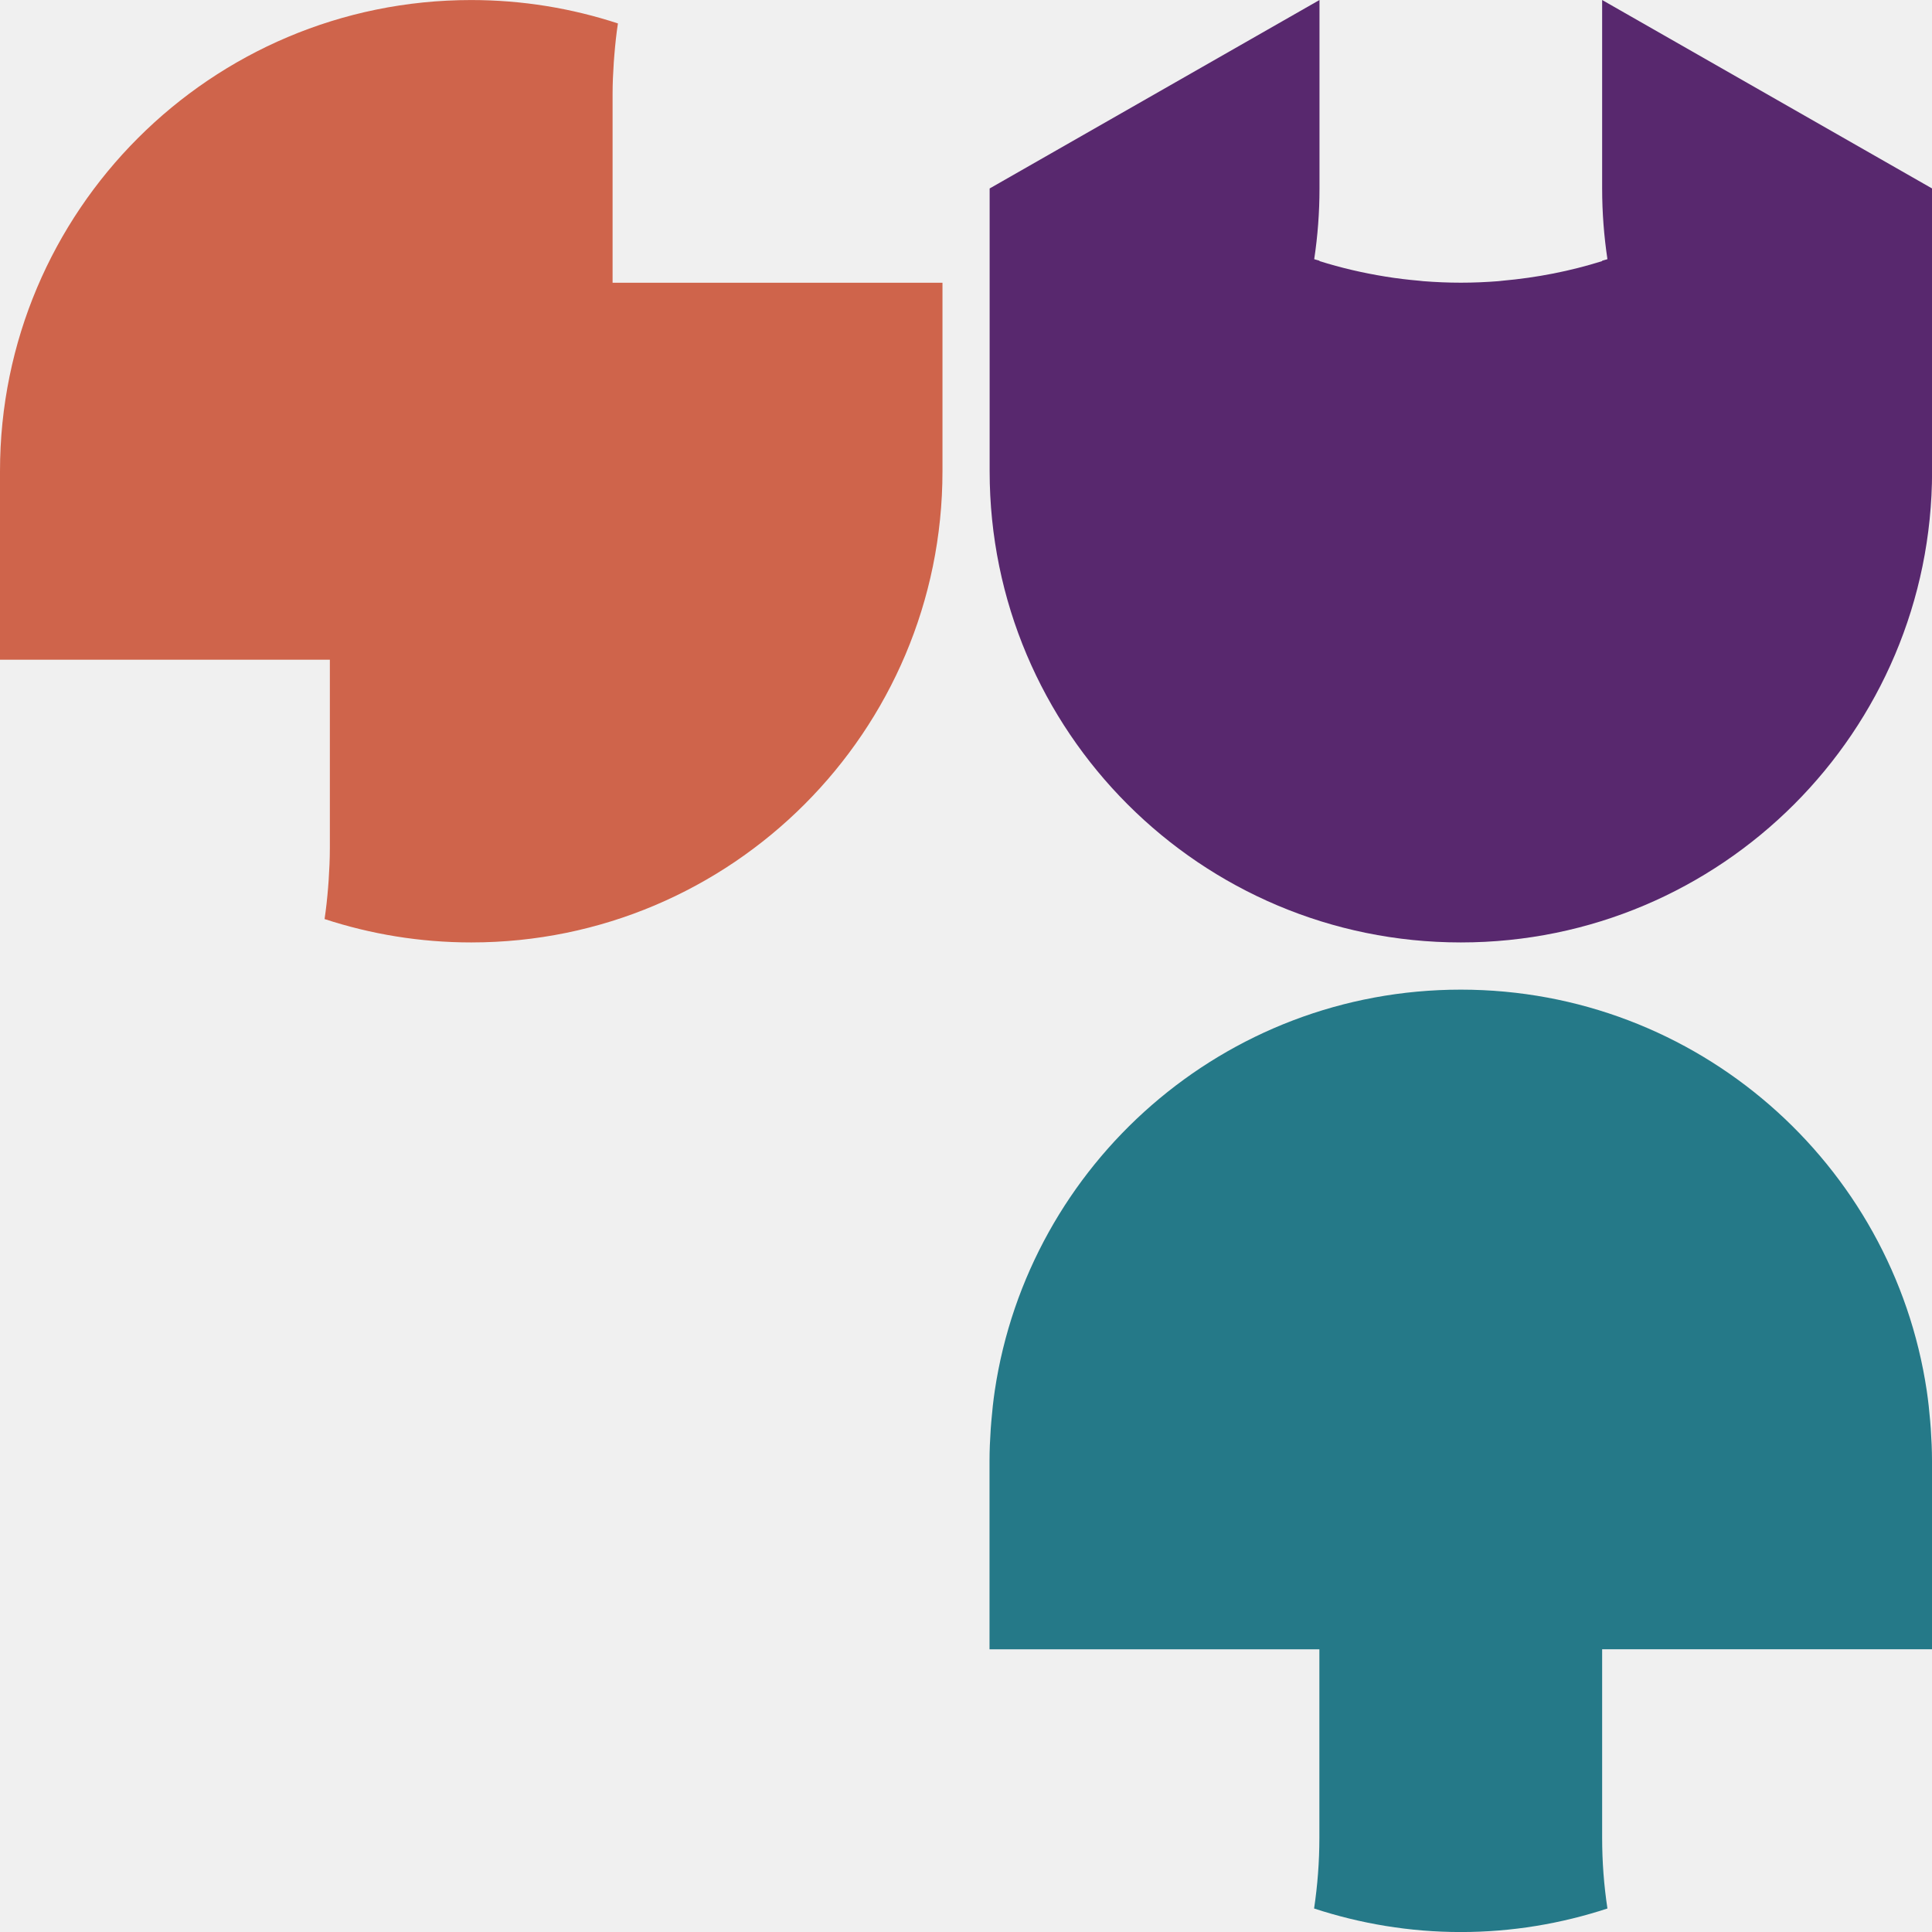
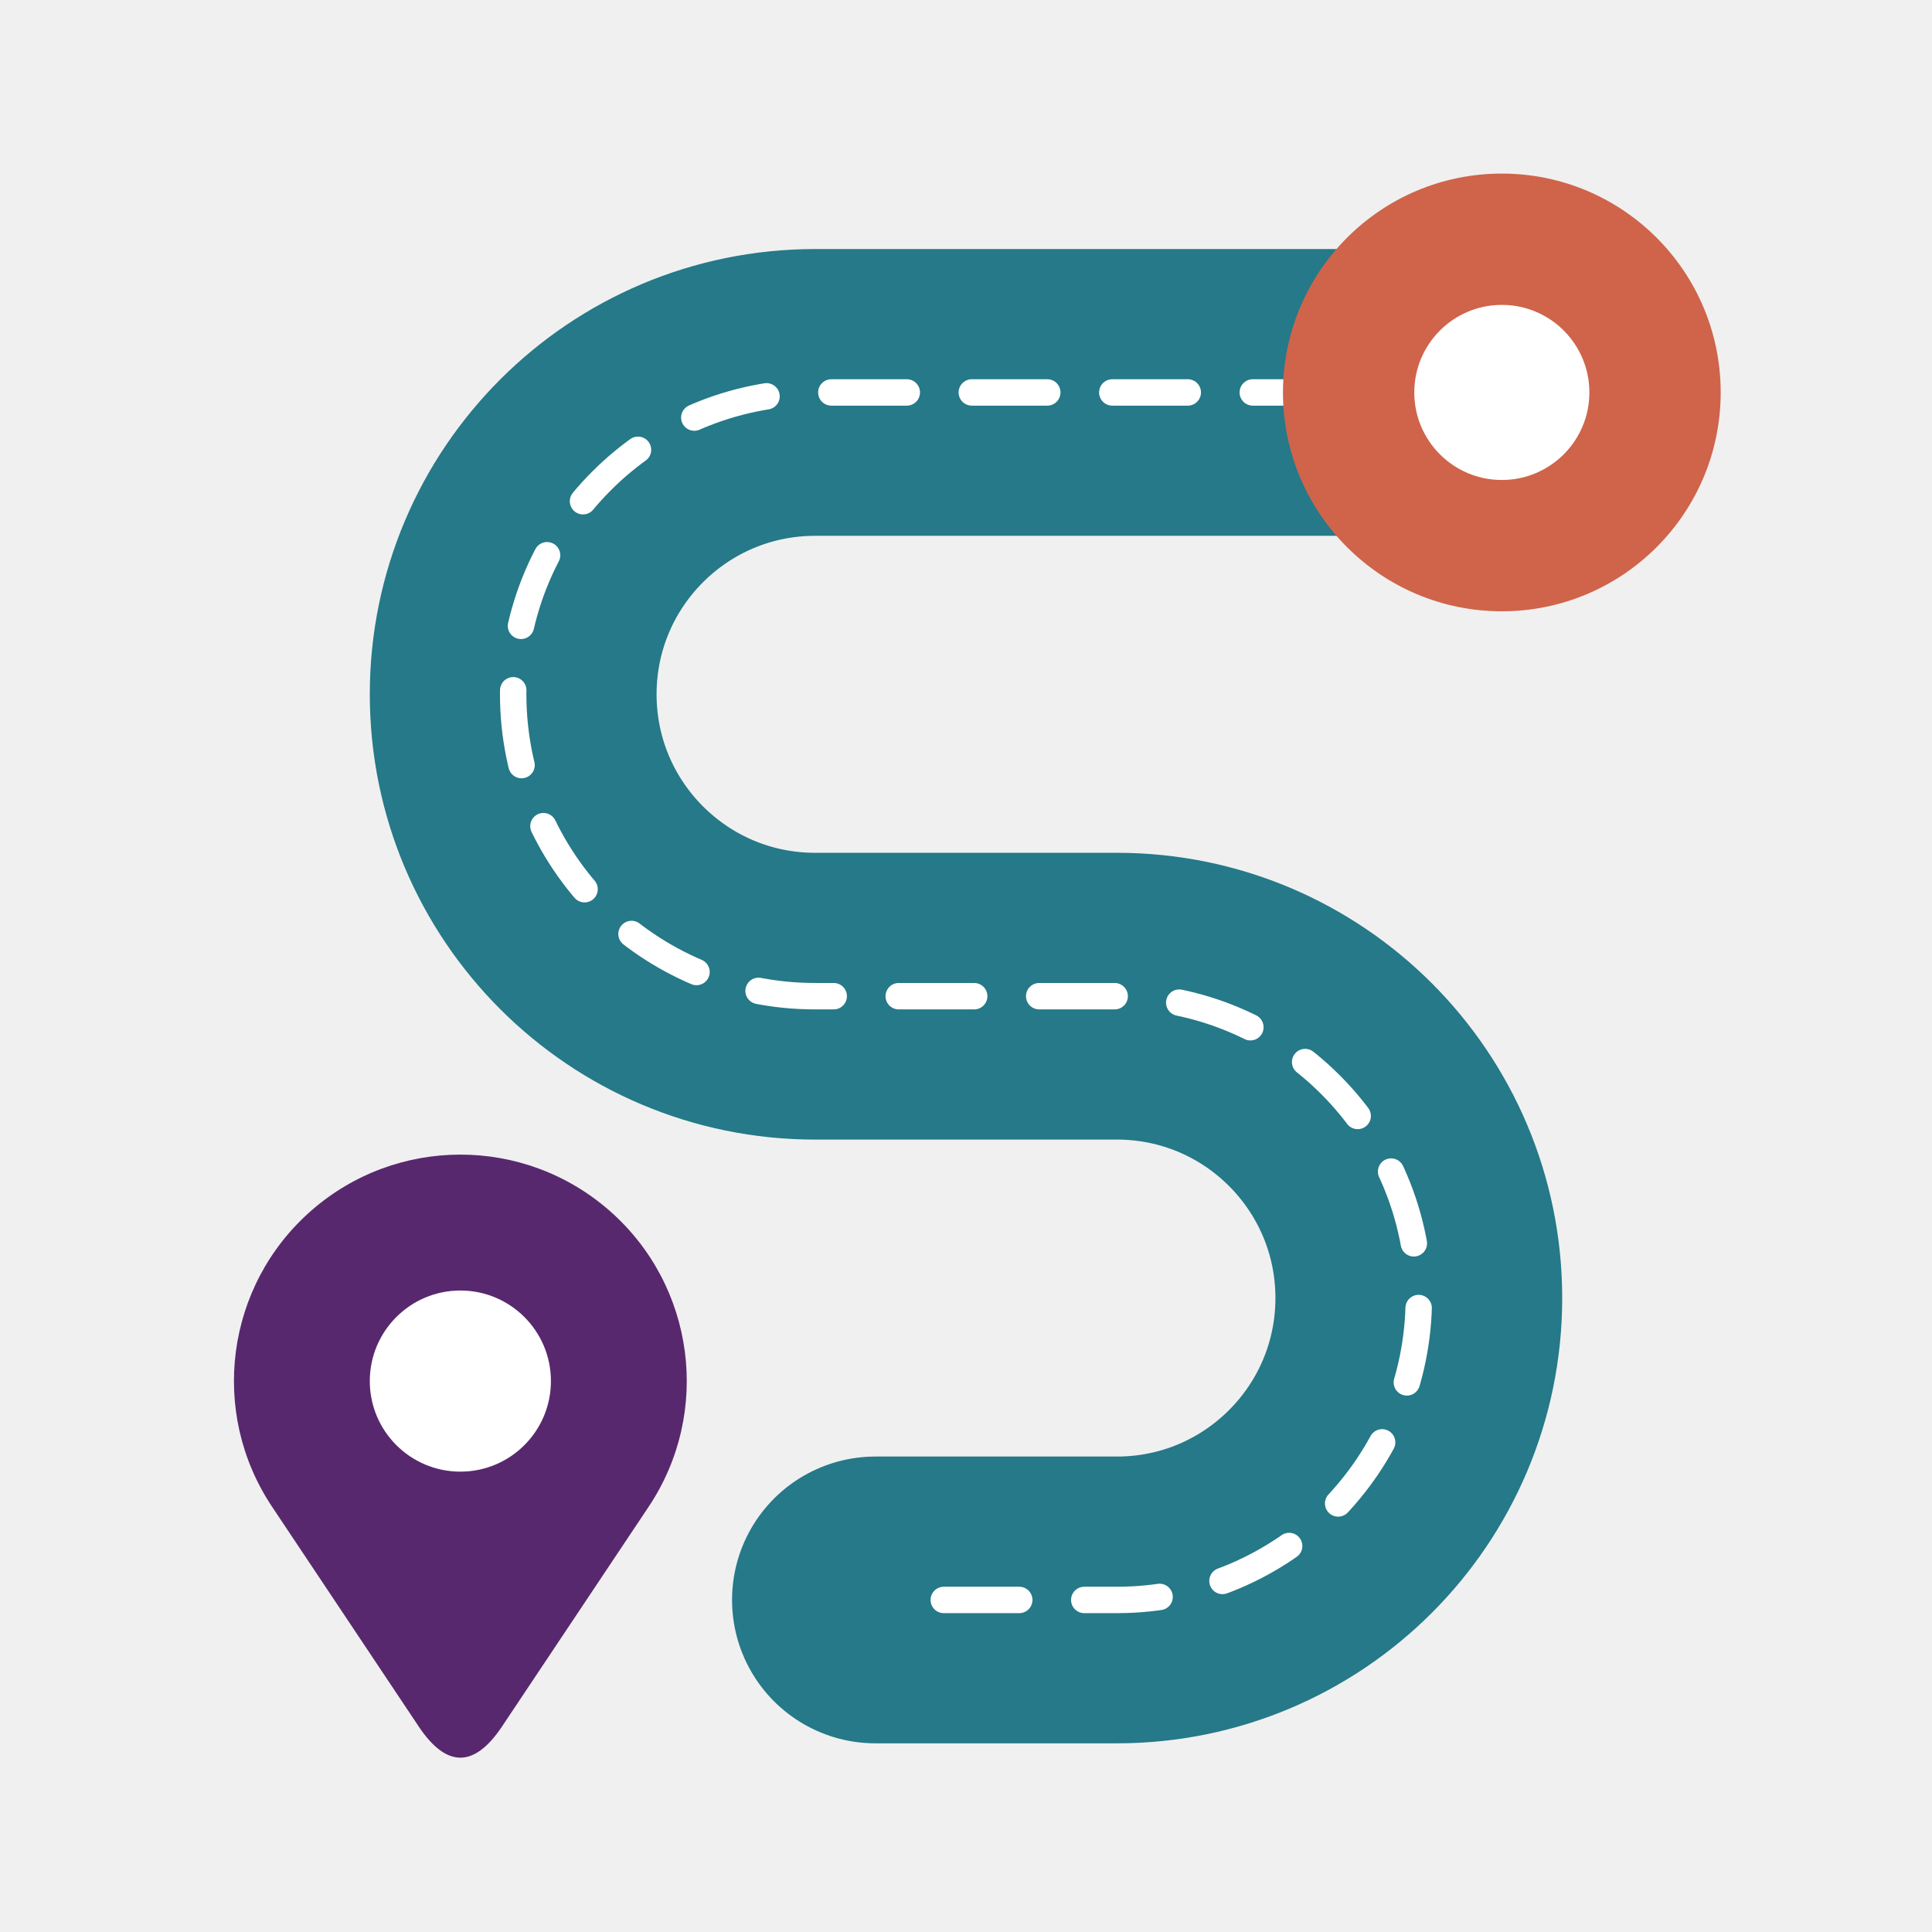
- <svg xmlns="http://www.w3.org/2000/svg" id="Layer_2" data-name="Layer 2" viewBox="0 0 493.17 493.17">
-   <defs>
-     <style>
-       .cls-1 {
-         fill: #cf644b;
-       }
- 
-       .cls-2 {
-         fill: #58286e;
-       }
- 
-       .cls-3 {
-         fill: #257988;
-       }
-     </style>
-   </defs>
-   <path class="cls-2" d="M408.97,5.51v42.6c0,6.14.47,12.16,1.35,18.05-.44.15-.91.25-1.35.39v.1c-8.15,2.56-16.67,4.23-25.46,5.01-.33.03-.66.09-.99.11-3.18.25-6.39.39-9.63.39h0c-3.24,0-6.45-.14-9.62-.39-.34-.03-.67-.09-1-.11-2.89-.25-5.75-.59-8.57-1.05h0c-5.77-.93-11.41-2.24-16.88-3.96v-.1c-.44-.14-.91-.24-1.35-.39.89-5.89,1.35-11.91,1.35-18.05V0l-84.2,48.11v72.17c0,66.43,53.85,120.29,120.28,120.29s120.29-53.86,120.29-120.29V48.11L408.97,0v5.51Z" />
-   <path class="cls-1" d="M216.51,72.17h-60.14V24.02c0-2.74.13-5.45.31-8.15.04-.64.09-1.29.15-1.92.22-2.67.5-5.32.9-7.94,0,0,0-.02,0-.03-11.79-3.86-24.36-5.97-37.44-5.97C53.85,0,0,53.85,0,120.28h0v48.12h84.2v48.11c0,2.77-.13,5.5-.31,8.22-.04.62-.09,1.24-.14,1.87-.22,2.69-.5,5.36-.9,8,11.79,3.86,24.36,5.97,37.44,5.97,66.43,0,120.29-53.85,120.29-120.29v-48.11h-24.06Z" />
-   <path class="cls-3" d="M408.97,469.11v-48.11h84.2v-48.15c0-2.74-.13-5.45-.31-8.15-.04-.64-.09-1.28-.15-1.92-.22-2.62-.5-5.22-.88-7.79-8.65-57.93-58.6-102.37-118.95-102.37s-110.3,44.44-118.95,102.37c-.38,2.57-.66,5.17-.88,7.8-.05.64-.1,1.28-.15,1.92-.18,2.7-.31,5.41-.31,8.15v48.15h84.2v48.11c0,6.14-.47,12.16-1.35,18.05,11.79,3.86,24.36,6.01,37.44,6.01s25.65-2.14,37.44-6.01c-.89-5.89-1.35-11.91-1.35-18.05" />
+ <svg xmlns="http://www.w3.org/2000/svg" viewBox="0 0 512 512" width="512" height="512">
+   <path d="M372,104 H216 A80,80 0 0 0 216,264 H296 A80,80 0 0 1 296,424 H232" fill="none" stroke="#257988" stroke-width="76" stroke-linecap="round" />
+   <path d="M352,104 H216 A80,80 0 0 0 216,264 H296 A80,80 0 0 1 296,424 H250" fill="none" stroke="#FFFFFF" stroke-width="7" stroke-dasharray="20 17.23" stroke-linecap="round" />
+   <circle cx="398" cy="104" r="58" fill="#CF644B" />
+   <circle cx="398" cy="104" r="23.2" fill="#FFFFFF" />
+   <path d="M171.9,399.3 A60,60 0 1 0 72.1,399.3 L111.0,457.6 Q122,474 133.0,457.6 Z" fill="#58286E" />
+   <circle cx="122" cy="366" r="24" fill="#FFFFFF" />
</svg>
